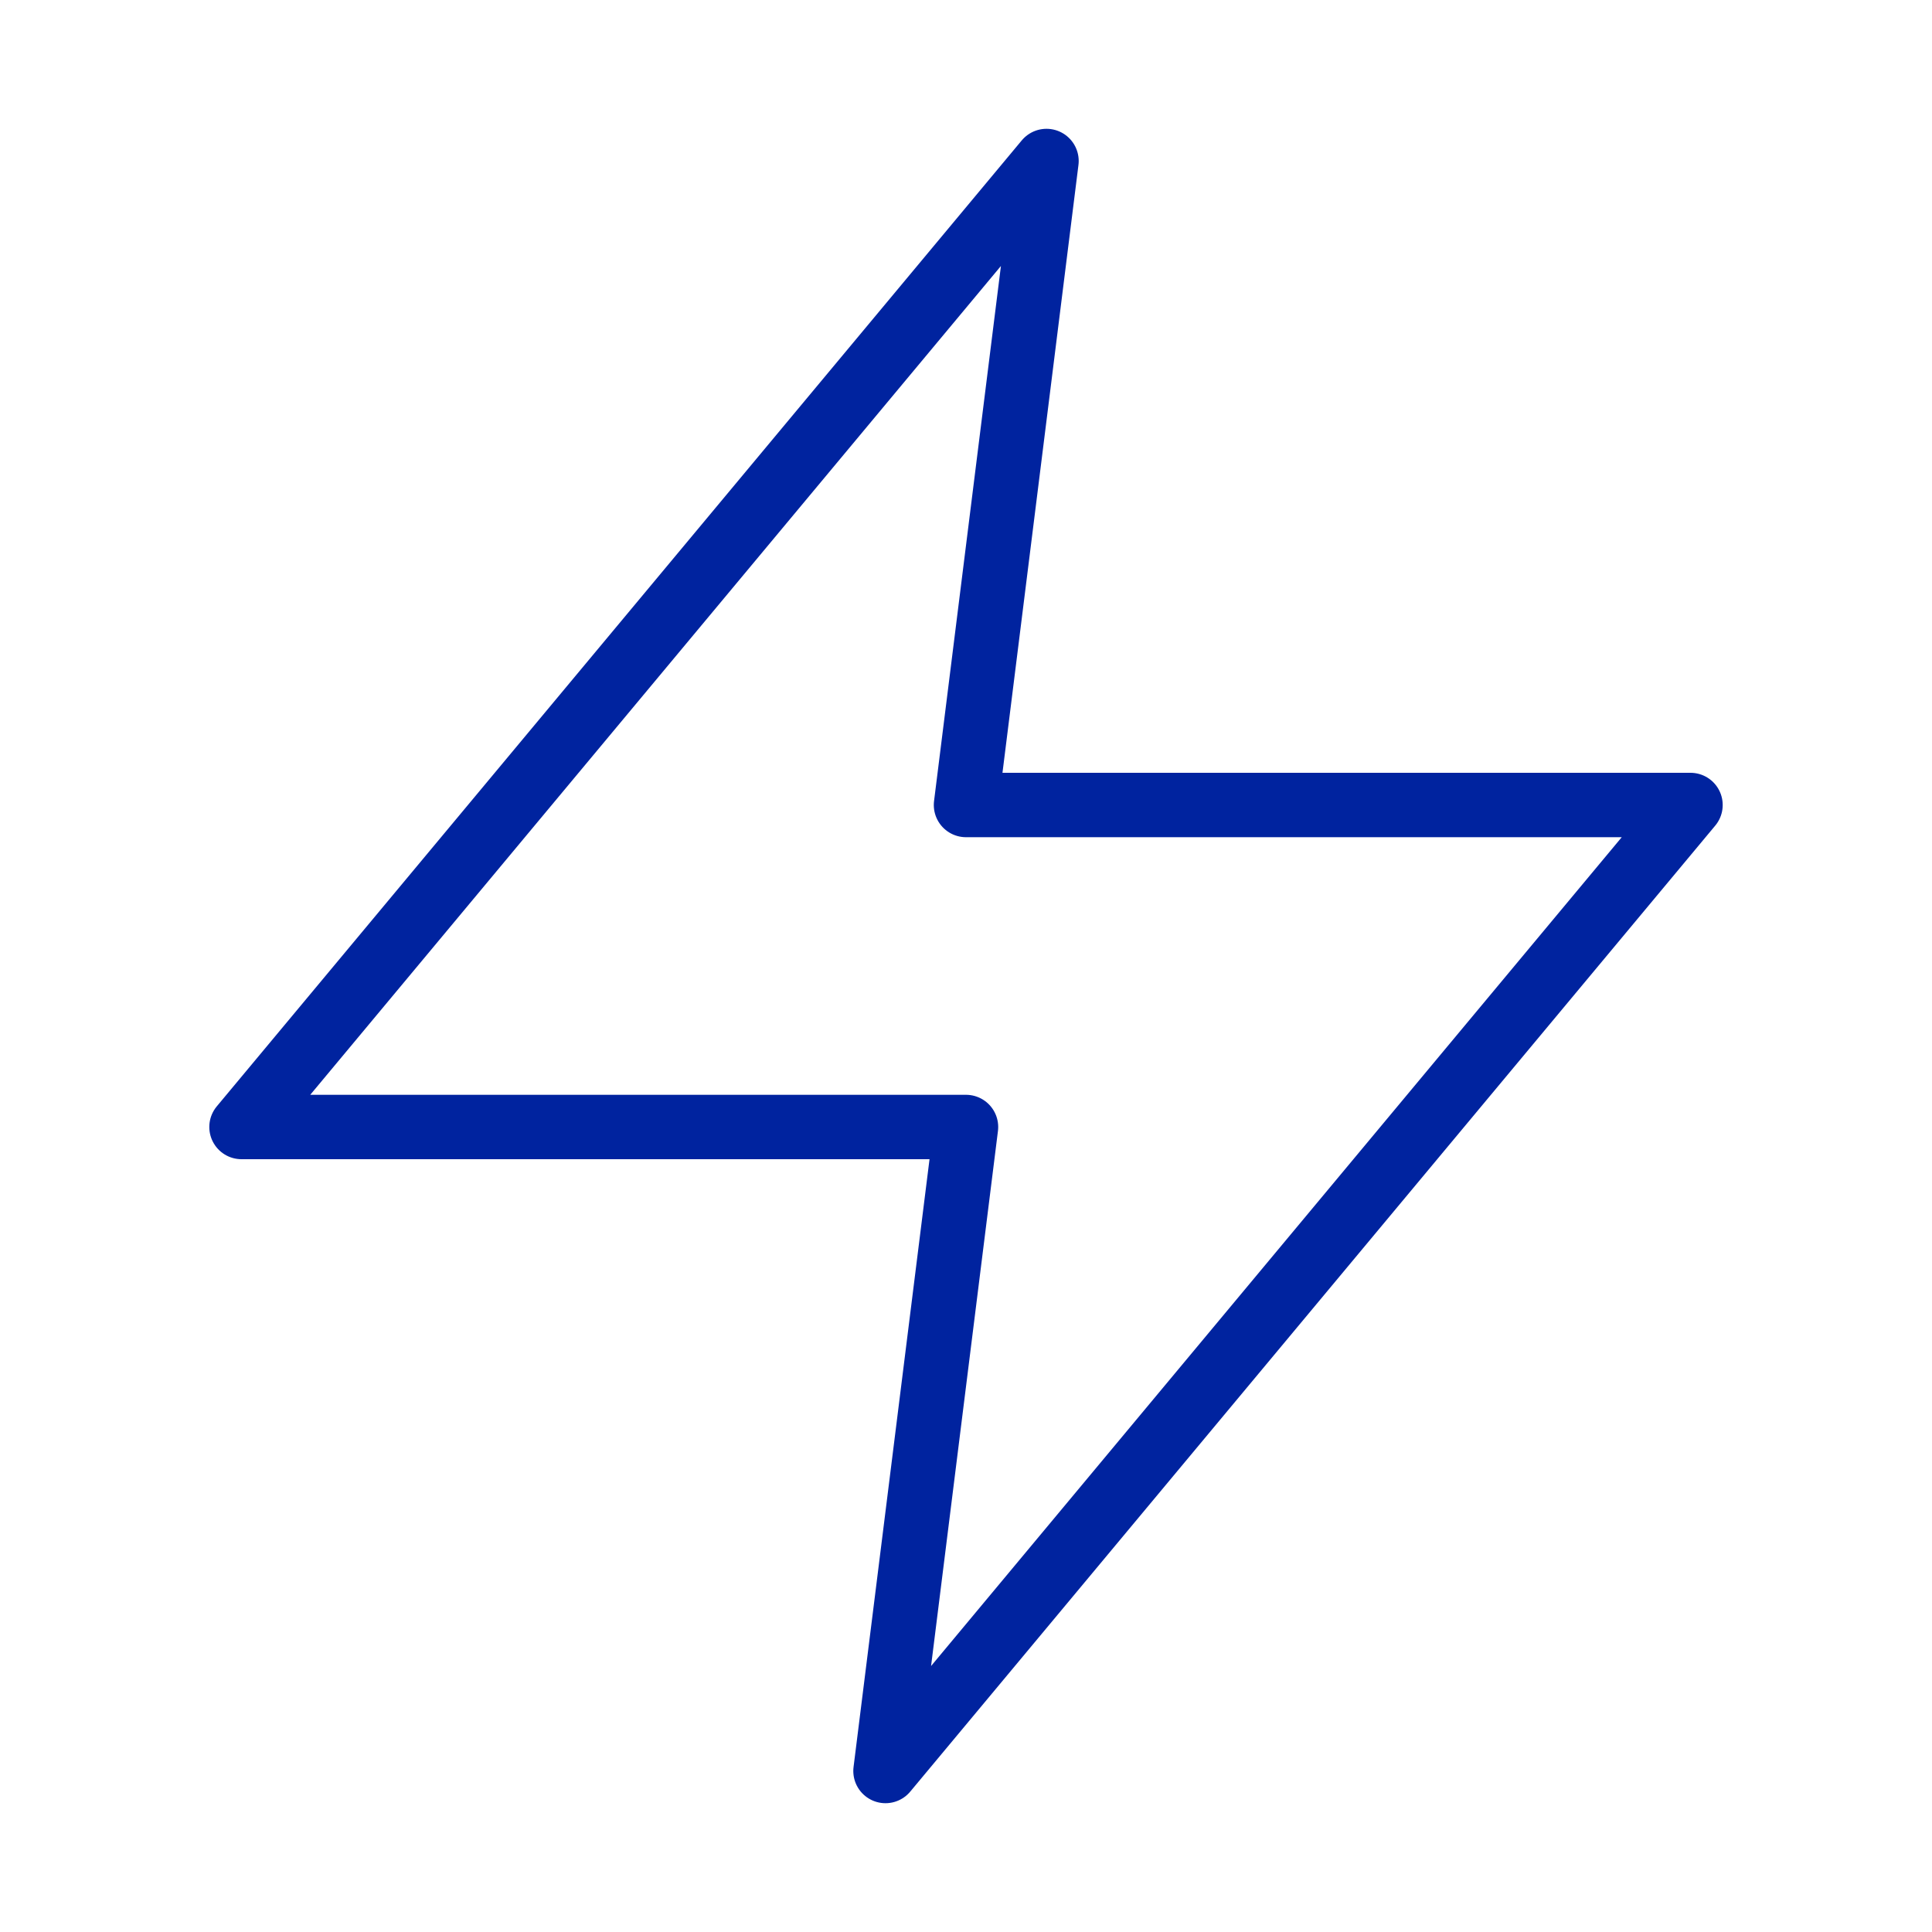
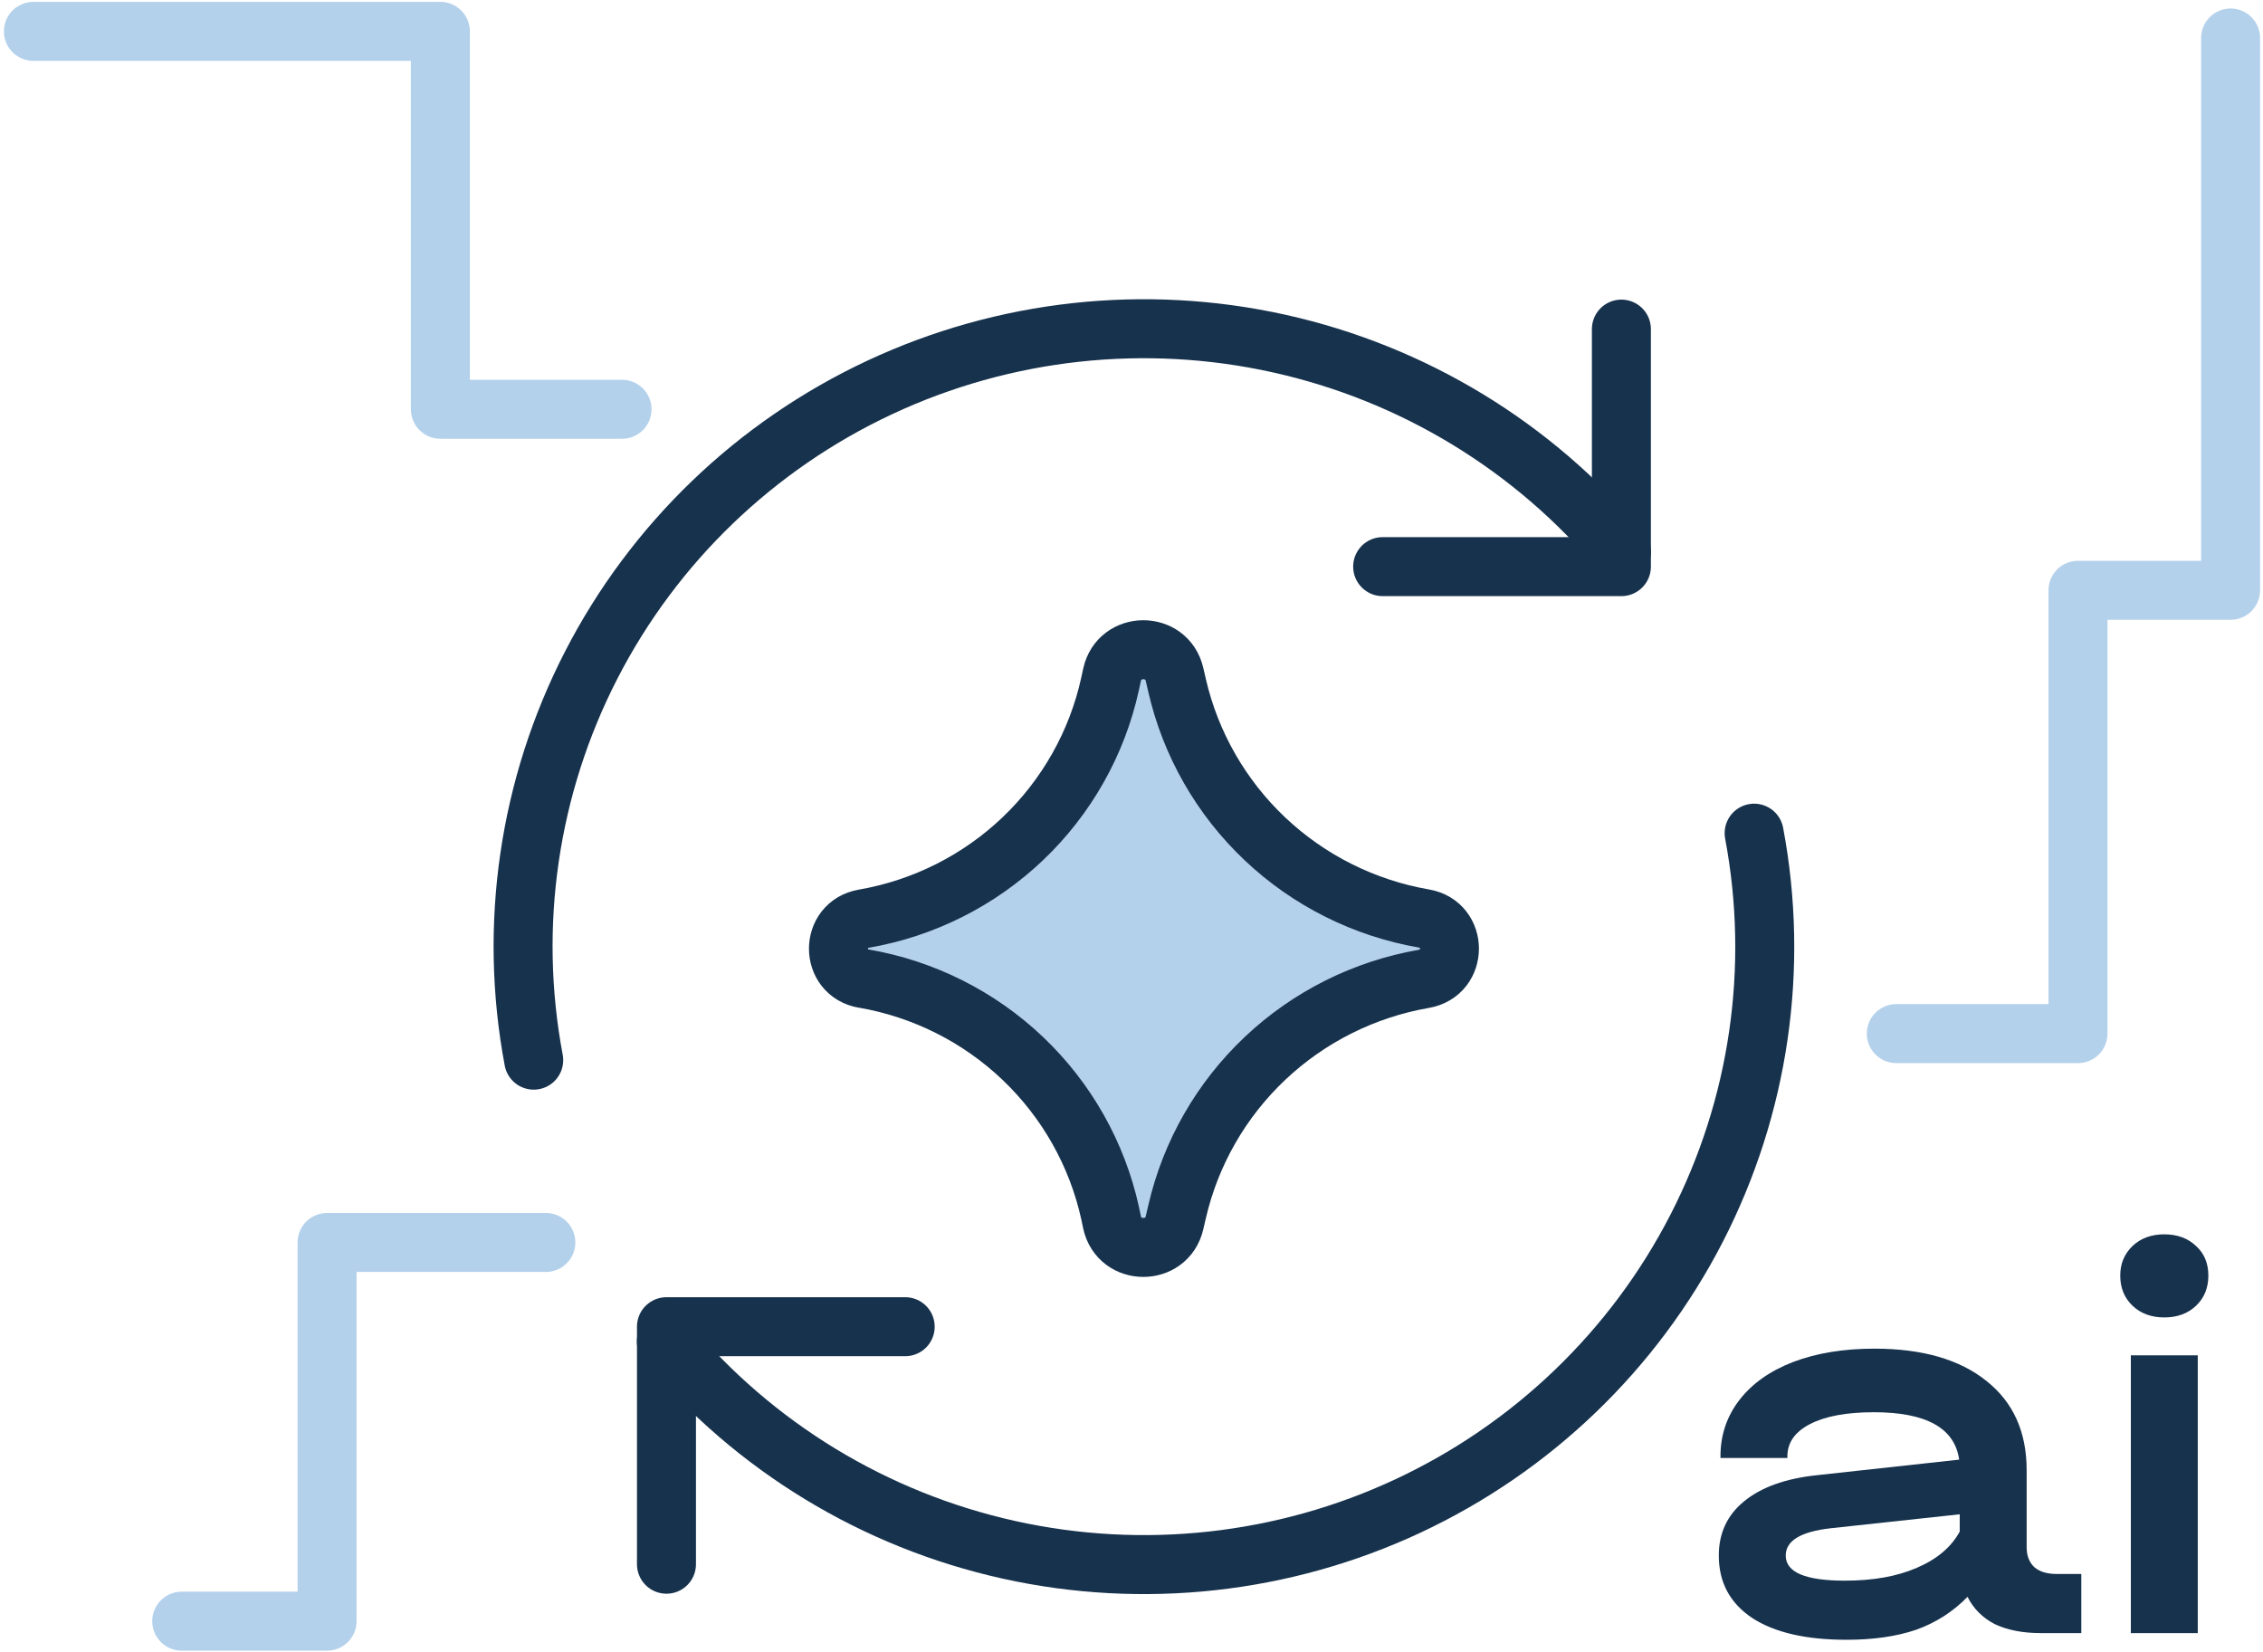
- <svg xmlns="http://www.w3.org/2000/svg" width="60" height="60" viewBox="0 0 60 60" fill="none">
-   <path d="M32.5 5L7.5 35H30L27.5 55L52.5 25H30L32.5 5Z" stroke="#00239F" stroke-width="2" stroke-linecap="round" stroke-linejoin="round" />
+ <svg xmlns="http://www.w3.org/2000/svg" width="422" height="308" viewBox="0 0 422 308" fill="none">
+   <path d="M124.281 291.69V247.398H168.799" stroke="#17324D" stroke-width="11" stroke-linecap="round" stroke-linejoin="round" />
+   <path d="M327.108 155.367C331.831 180.441 328.054 206.366 316.368 229.074C304.683 251.782 285.751 269.987 262.543 280.833C239.335 291.68 213.164 294.553 188.137 289.003C163.111 283.452 140.644 269.793 124.263 250.167M99.527 197.695C94.803 172.62 98.581 146.695 110.266 123.988C121.951 101.28 140.883 83.075 164.091 72.228C187.3 61.382 213.47 58.509 238.497 64.059C263.524 69.609 285.99 83.269 302.371 102.895" stroke="#17324D" stroke-width="11" stroke-linecap="round" stroke-linejoin="round" />
+   <path d="M302.354 61.371V105.663H257.835" stroke="#17324D" stroke-width="11" stroke-linecap="round" stroke-linejoin="round" />
+   <path d="M161.08 171.316C154.779 172.405 154.779 181.407 161.08 182.496L161.062 182.478C172.225 184.404 182.558 189.594 190.743 197.387C198.928 205.181 204.593 215.224 207.016 226.235L207.375 227.949C208.74 234.146 217.607 234.182 219.025 228.003L219.492 226.002C222.009 215.05 227.722 205.081 235.914 197.347C244.105 189.613 254.411 184.459 265.536 182.532C271.873 181.424 271.873 172.37 265.536 171.28C254.408 169.352 244.101 164.195 235.909 156.458C227.718 148.721 222.006 138.748 219.492 127.792L219.025 125.774C217.607 119.594 208.74 119.63 207.375 125.827L206.998 127.559C204.578 138.565 198.917 148.605 190.739 156.398C182.561 164.191 172.236 169.384 161.08 171.316Z" fill="#B4D1EB" stroke="#17324D" stroke-width="11" stroke-linecap="round" stroke-linejoin="round" />
+   <path d="M409.835 252.741V304.533H397.355V252.741H409.835ZM403.595 245.669C401.169 245.669 399.193 244.941 397.667 243.485C396.142 242.029 395.379 240.157 395.379 237.869C395.379 235.651 396.142 233.813 397.667 232.357C399.193 230.901 401.169 230.173 403.595 230.173C406.022 230.173 407.998 230.901 409.523 232.357C411.049 233.744 411.811 235.581 411.811 237.869C411.811 240.157 411.049 242.029 409.523 243.485C407.998 244.941 406.022 245.669 403.595 245.669Z" fill="#17324D" />
+   <path d="M388.118 293.509V304.533H380.526C377.198 304.533 374.355 303.979 371.998 302.869C369.71 301.691 368.011 299.992 366.902 297.773C364.198 300.547 361.009 302.592 357.334 303.909C353.659 305.157 349.326 305.781 344.334 305.781C336.777 305.781 330.918 304.429 326.758 301.725C322.598 298.952 320.518 295.069 320.518 290.077C320.518 285.917 322.078 282.555 325.198 279.989C328.387 277.355 332.894 275.725 338.718 275.101L365.342 272.189C364.51 266.296 359.206 263.349 349.43 263.349C344.369 263.349 340.417 264.077 337.574 265.533C334.731 266.989 333.31 269 333.31 271.565V271.877H320.83V271.565C320.83 267.613 322.009 264.112 324.366 261.061C326.723 258.011 330.051 255.653 334.35 253.989C338.718 252.325 343.779 251.493 349.534 251.493C358.478 251.493 365.446 253.504 370.438 257.525C375.43 261.477 377.926 267.024 377.926 274.165V288.517C377.926 290.112 378.411 291.36 379.382 292.261C380.353 293.093 381.739 293.509 383.542 293.509H388.118ZM344.022 294.757C349.291 294.757 353.763 293.96 357.438 292.365C361.182 290.771 363.851 288.517 365.446 285.605V282.381L341.422 284.981C335.806 285.605 332.998 287.304 332.998 290.077C332.998 293.197 336.673 294.757 344.022 294.757Z" fill="#17324D" />
+   <path d="M6.227 5.848H82.118V76.319H115.998M101.789 231.69H60.992V302.31H33.888M353.618 192.746H387.498V110.078H415.957C415.957 110.078 415.957 40.059 415.957 7.083" stroke="#B4D1EB" stroke-width="11" stroke-linecap="round" stroke-linejoin="round" />
</svg>
